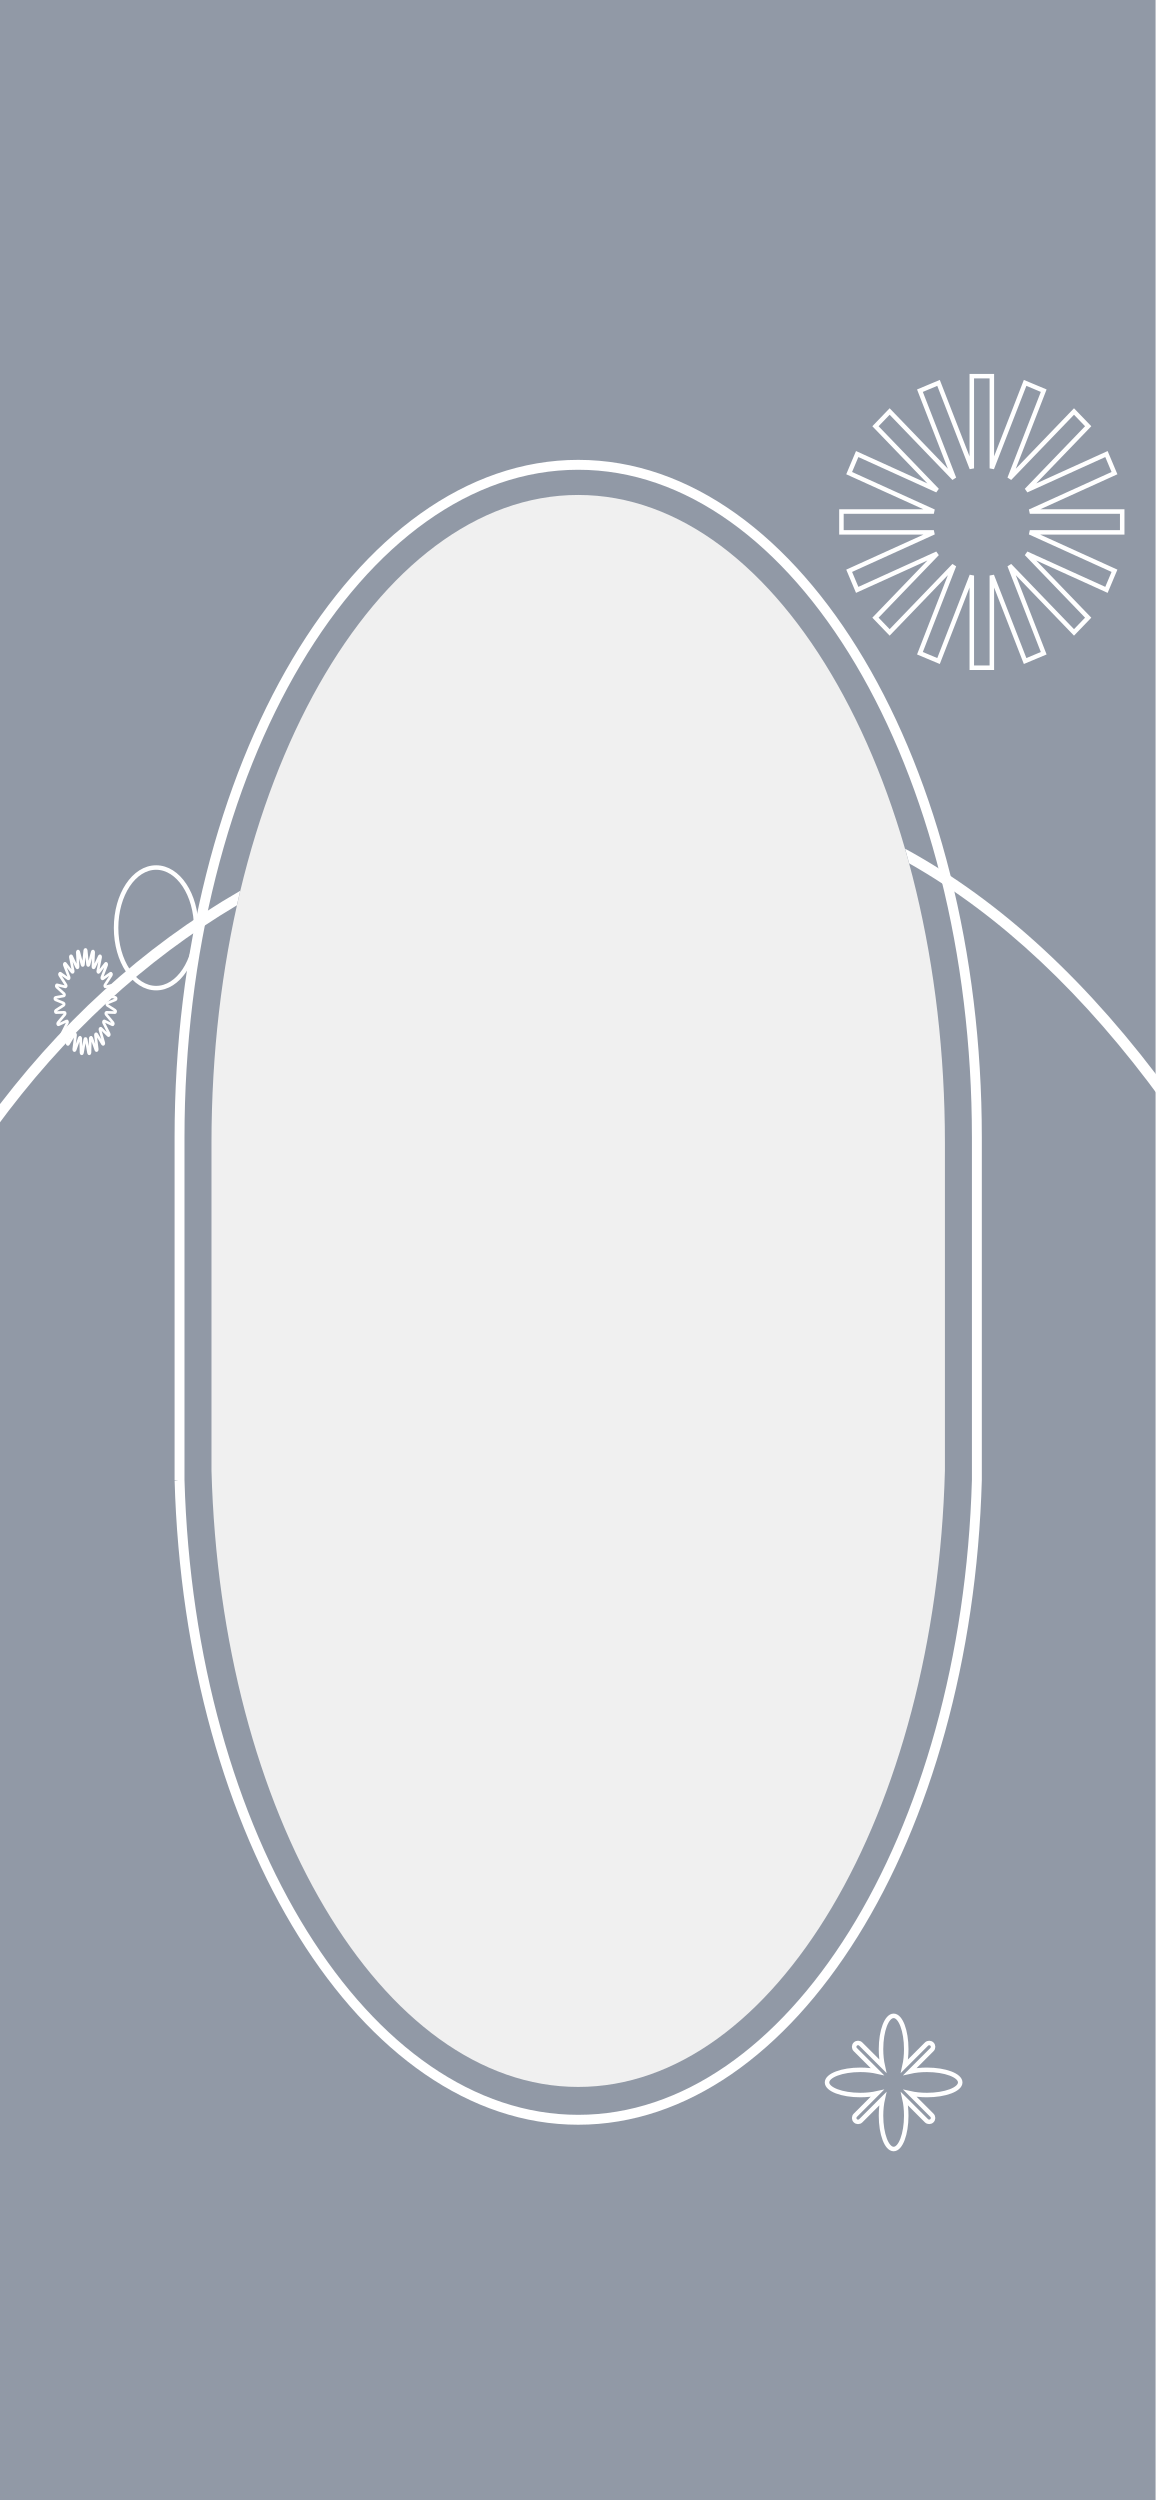
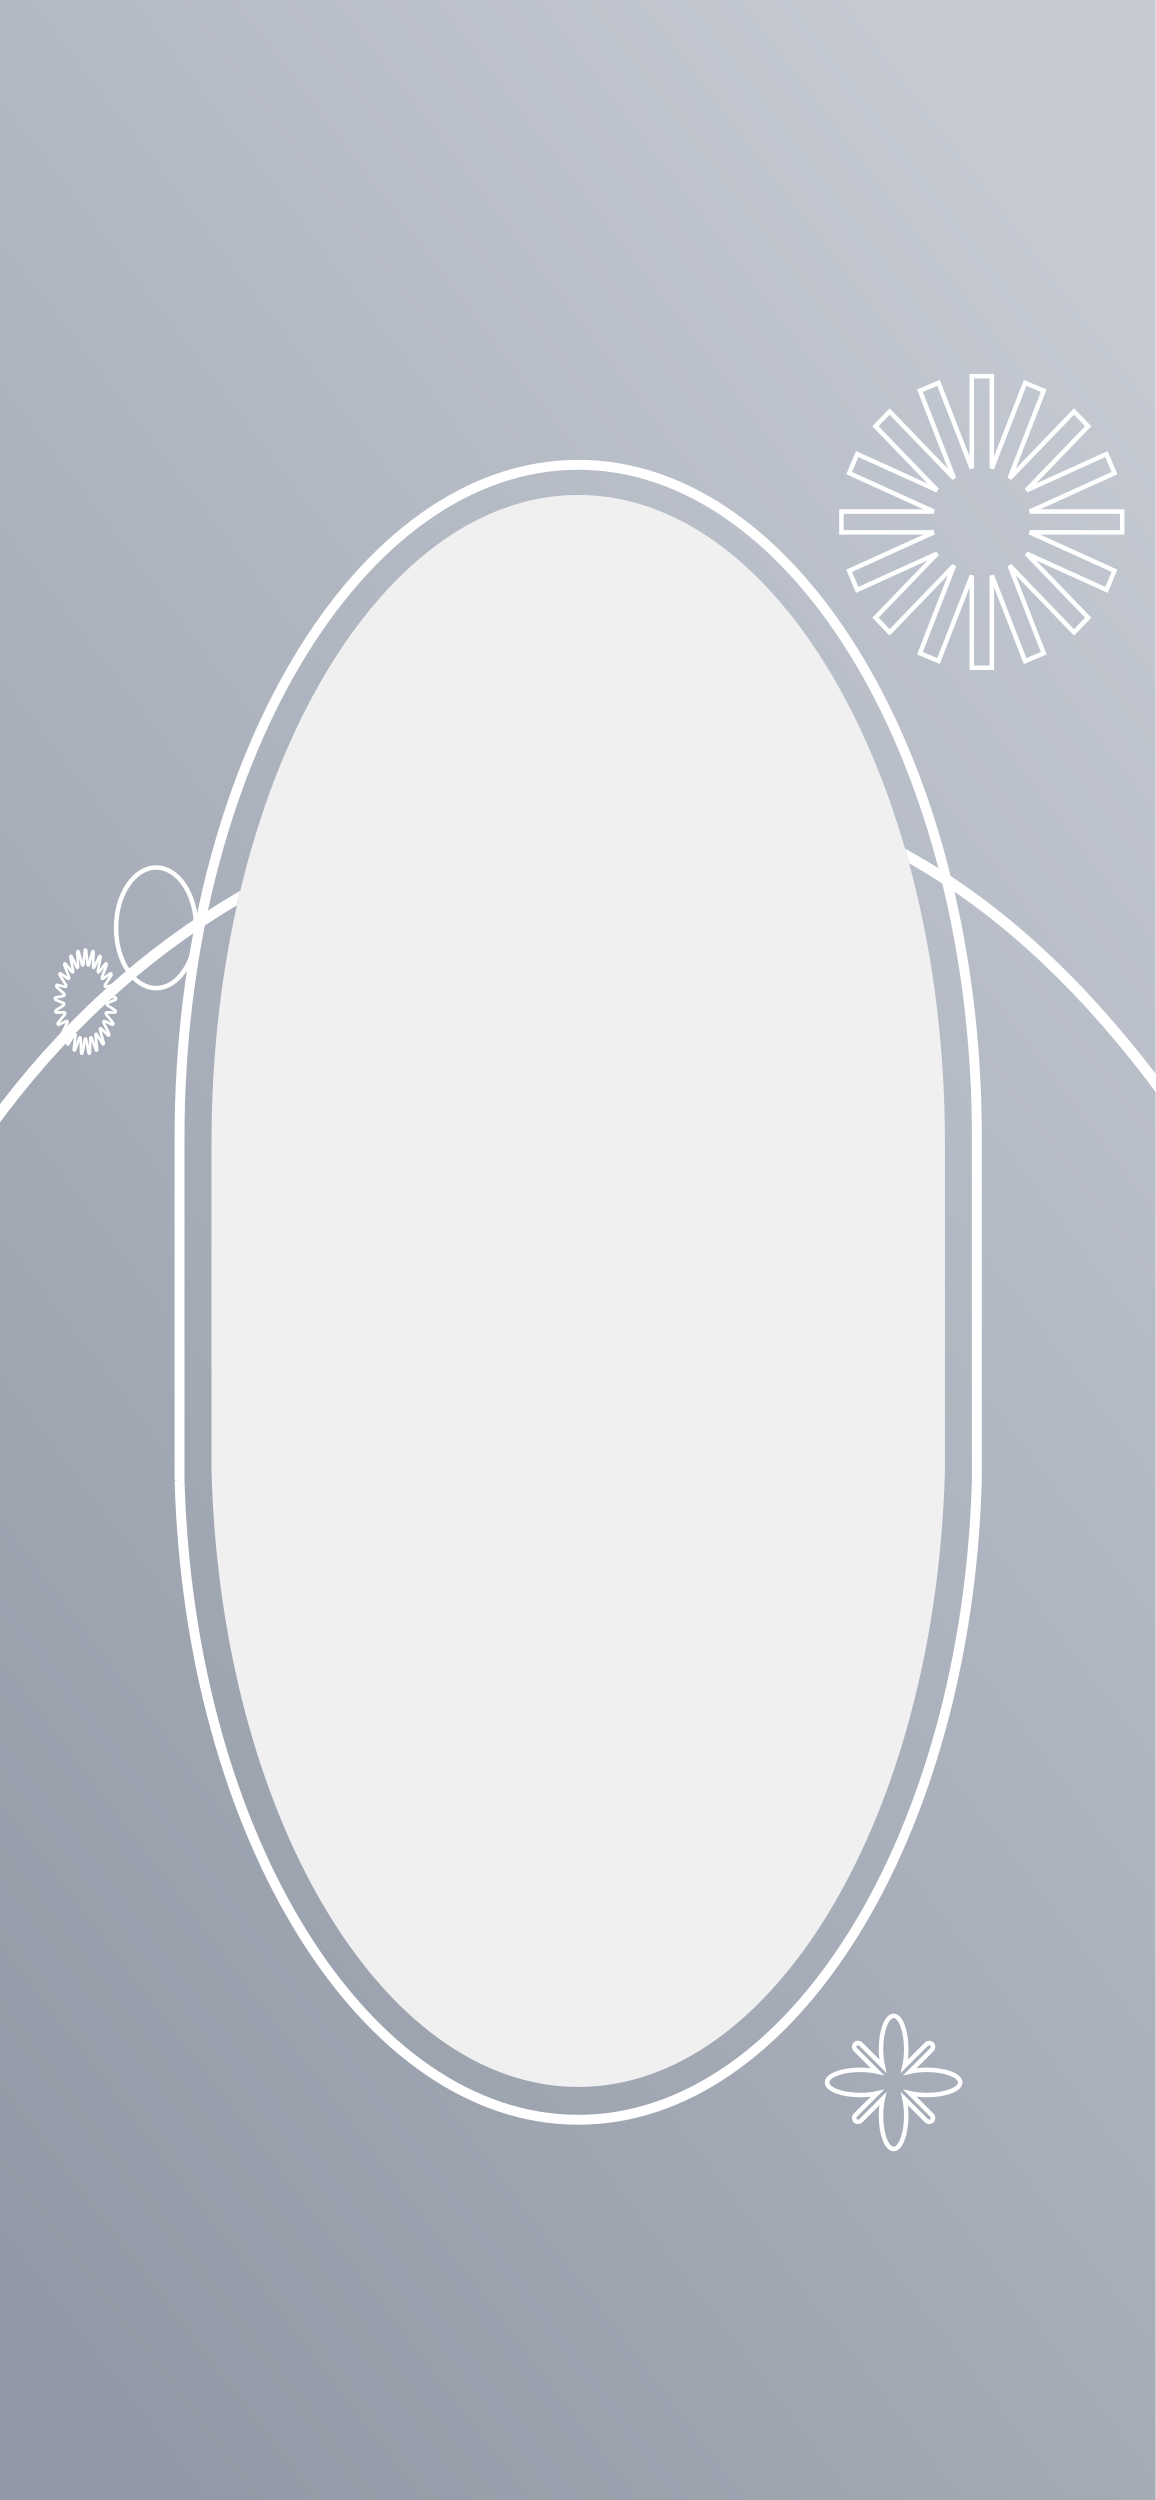
- <svg xmlns="http://www.w3.org/2000/svg" width="1284px" height="2778px" viewBox="0 0 1284 2778" version="1.1">
-   <g id="iPhone-13-Pro-Max" stroke="none" stroke-width="1" fill="none" fill-rule="evenodd">
-     <path d="M1284,0 L1284,2778 L0,2778 L0,0 L1284,0 Z M235,1634 C245.196,2015.348 423.994,2319 642.5,2319 C861.006,2319 1039.804,2015.348 1050,1634 L1050,1270 C1050,872.631 867.556,550 642.5,550 C417.444,550 235,872.631 235,1270 L235,1634 Z" id="Shape" fill="#9199A6" />
+ <svg xmlns="http://www.w3.org/2000/svg" viewBox="0 0 1284 2778" version="1.1">
+   <defs>
+     <linearGradient x1="75.32%" y1="0.73%" x2="15.747%" y2="100%" id="linearGradient-1">
+       <stop stop-color="#C4C9D2" offset="0%" />
+       <stop stop-color="#9199A6" offset="100%" />
+     </linearGradient>
+   </defs>
+   <g stroke="none" stroke-width="1" fill="none" fill-rule="evenodd">
+     <path d="M1284,0 L1284,2778 L0,2778 L0,0 L1284,0 Z M235,1634 C245.196,2015.348 423.994,2319 642.5,2319 C861.006,2319 1039.804,2015.348 1050,1634 L1050,1270 C1050,872.631 867.556,550 642.5,550 C417.444,550 235,872.631 235,1270 L235,1634 Z" id="Shape" fill="url(#linearGradient-1)" />
    <g id="asset-2" transform="translate(61, 1055)" stroke="#FFFFFF" stroke-width="3">
      <path d="M33.256,1.071 C33.4,-0.357 34.6,-0.357 34.744,1.071 L36.333,16.808 C36.46,18.063 37.461,18.279 37.766,17.118 L41.595,2.55 C41.943,1.228 43.105,1.738 43.037,3.182 L42.286,19.102 C42.226,20.371 43.164,21.005 43.629,20.01 L49.457,7.528 C49.986,6.395 51.037,7.383 50.761,8.753 L47.718,23.853 C47.476,25.056 48.292,26.07 48.887,25.303 L56.348,15.691 C57.025,14.818 57.9,16.222 57.433,17.432 L52.288,30.763 C51.878,31.826 52.521,33.154 53.209,32.665 L61.835,26.526 C62.617,25.969 63.26,27.7 62.632,28.673 L55.709,39.399 C55.157,40.254 55.587,41.814 56.324,41.632 L65.572,39.353 C66.411,39.146 66.782,41.096 66.032,41.772 L57.766,49.219 C57.107,49.812 57.296,51.505 58.037,51.643 L67.326,53.366 C68.169,53.522 68.244,55.568 67.42,55.904 L58.33,59.603 C57.605,59.898 57.542,61.619 58.239,62.066 L66.986,67.684 C67.78,68.194 67.555,70.207 66.707,70.182 L57.365,69.902 C56.62,69.879 56.308,71.519 56.919,72.249 L64.573,81.408 C65.268,82.239 64.757,84.094 63.94,83.709 L54.932,79.466 C54.213,79.128 53.673,80.583 54.158,81.55 L60.239,93.675 C60.791,94.775 60.027,96.354 59.291,95.634 L51.183,87.696 C50.537,87.063 49.801,88.244 50.131,89.386 L54.257,103.715 C54.631,105.015 53.661,106.22 53.053,105.21 L46.355,94.074 C45.821,93.186 44.937,94.017 45.09,95.263 L47.002,110.896 C47.175,112.314 46.059,113.069 45.618,111.832 L40.751,98.199 C40.362,97.112 39.386,97.541 39.352,98.813 L38.929,114.768 C38.891,116.215 37.701,116.472 37.453,115.086 L34.722,99.813 C34.504,98.595 33.496,98.595 33.278,99.813 L30.547,115.086 C30.299,116.472 29.109,116.215 29.071,114.768 L28.648,98.813 C28.614,97.541 27.638,97.112 27.249,98.199 L22.382,111.832 C21.941,113.069 20.825,112.314 20.999,110.896 L22.911,95.263 C23.063,94.017 22.18,93.186 21.645,94.074 L14.947,105.21 C14.34,106.22 13.369,105.015 13.744,103.715 L17.87,89.386 C18.199,88.244 17.463,87.063 16.817,87.696 L8.709,95.635 C7.974,96.355 7.209,94.776 7.761,93.675 L13.842,81.55 C14.327,80.584 13.787,79.128 13.069,79.466 L4.061,83.709 C3.243,84.094 2.733,82.239 3.427,81.408 L11.082,72.249 C11.692,71.519 11.381,69.88 10.636,69.902 L1.293,70.183 C0.445,70.208 0.221,68.194 1.014,67.684 L9.761,62.067 C10.458,61.619 10.395,59.899 9.67,59.604 L0.58,55.904 C-0.244,55.569 -0.169,53.523 0.674,53.366 L9.963,51.644 C10.704,51.506 10.893,49.813 10.234,49.219 L1.968,41.772 C1.218,41.096 1.589,39.146 2.428,39.353 L11.676,41.632 C12.413,41.814 12.843,40.254 12.291,39.399 L5.368,28.673 C4.74,27.7 5.383,25.969 6.165,26.526 L14.791,32.665 C15.479,33.154 16.122,31.826 15.712,30.764 L10.567,17.432 C10.1,16.222 10.975,14.818 11.652,15.691 L19.113,25.304 C19.708,26.07 20.524,25.056 20.282,23.852 L17.239,8.753 C16.963,7.383 18.014,6.395 18.543,7.528 L24.371,20.01 C24.836,21.005 25.774,20.371 25.714,19.102 L24.963,3.182 C24.895,1.738 26.057,1.228 26.404,2.55 L30.234,17.118 C30.539,18.279 31.539,18.063 31.666,16.808 L33.256,1.071 L33.256,1.071 Z" id="Path" />
    </g>
    <path d="M199.503,1644.557 C210.709,2041.913 406.437,2355.497 642.5,2355.497 C878.563,2355.497 1074.291,2041.913 1085.497,1644.557 L1085.497,1263.968 C1085.497,850.947 886.341,516.503 642.5,516.503 C398.659,516.503 199.503,850.946 199.503,1263.968 L199.503,1644.557 Z M199.503,1644.557 L199.503,1644.635 L199.501,1644.48 C199.502,1644.506 199.502,1644.532 199.503,1644.557 Z" id="Path" stroke="#FFFFFF" stroke-width="11.006" />
    <path d="M266.924,989.855 C265.643,995.208 264.399,1000.595 263.191,1006.013 C160.324,1067.219 70.957,1149.789 -4.952,1253.748 L-14.875,1246.752 C64.469,1138.088 158.418,1052.447 266.924,989.855 Z M1005.747,943.078 C1112.428,1001.089 1211.161,1092.413 1301.879,1216.969 L1291.947,1223.953 C1205.229,1104.889 1111.371,1016.728 1010.313,959.395 C1008.829,953.917 1007.307,948.478 1005.747,943.078 Z" id="Combined-Shape" fill="#FFFFFF" fill-rule="nonzero" />
    <ellipse id="Oval" stroke="#FFFFFF" stroke-width="5" cx="173.5" cy="1031" rx="44.5" ry="67" />
    <g id="asset" transform="translate(935, 418)" stroke="#FFFFFF" stroke-width="5">
      <polygon id="Path" points="167.143 0 144.857 0 144.857 102.47 107.893 7.462 87.231 16.13 125.151 113.601 53.57 39.267 37.814 55.631 106.422 126.878 17.511 86.537 8.588 107.743 102.667 150.43 0 150.43 0 173.572 102.664 173.572 8.588 216.255 17.511 237.463 106.42 197.123 37.811 268.369 53.57 284.733 125.151 210.399 87.231 307.87 107.893 316.538 144.857 221.53 144.857 324 167.143 324 167.143 221.53 204.107 316.538 224.769 307.87 186.849 210.399 258.43 284.733 274.187 268.369 205.58 197.123 294.491 237.463 303.412 216.255 209.336 173.572 312 173.572 312 150.428 209.335 150.428 303.412 107.745 294.491 86.539 205.58 126.877 274.187 55.631 258.43 39.266 186.849 113.601 224.769 16.13 204.107 7.462 167.143 102.47" />
    </g>
    <g id="asset-3" transform="translate(919, 2240)" stroke="#FFFFFF" stroke-width="5">
      <path d="M86.062,55.851 L110.521,31.392 C112.207,29.741 114.908,29.756 116.576,31.424 C118.244,33.092 118.259,35.793 116.608,37.479 L92.149,61.938 C97.67,60.697 104.115,59.984 111,59.984 C131.434,59.984 148,66.26 148,74 C148,81.74 131.434,88.015 111,88.015 C104.115,88.015 97.67,87.303 92.149,86.062 L116.608,110.521 C118.228,112.212 118.2,114.888 116.544,116.544 C114.888,118.2 112.212,118.228 110.521,116.608 L86.062,92.149 C87.303,97.67 88.015,104.116 88.015,111 C88.015,131.434 81.74,148 74,148 C66.26,148 59.984,131.434 59.984,111 C59.984,104.115 60.697,97.67 61.938,92.149 L37.479,116.608 C35.793,118.259 33.092,118.244 31.424,116.576 C29.756,114.908 29.741,112.207 31.392,110.521 L55.851,86.062 C50.33,87.303 43.885,88.015 37,88.015 C16.566,88.015 0,81.74 0,74 C0,66.26 16.566,59.984 37,59.984 C43.884,59.984 50.33,60.697 55.851,61.938 L31.392,37.479 C29.711,35.798 29.711,33.072 31.392,31.392 C33.072,29.711 35.798,29.711 37.479,31.392 L61.938,55.851 C60.697,50.33 59.984,43.885 59.984,37 C59.984,16.566 66.26,0 74,0 C81.74,0 88.015,16.566 88.015,37 C88.015,43.884 87.303,50.33 86.062,55.851 Z" id="Path" />
    </g>
  </g>
</svg>
